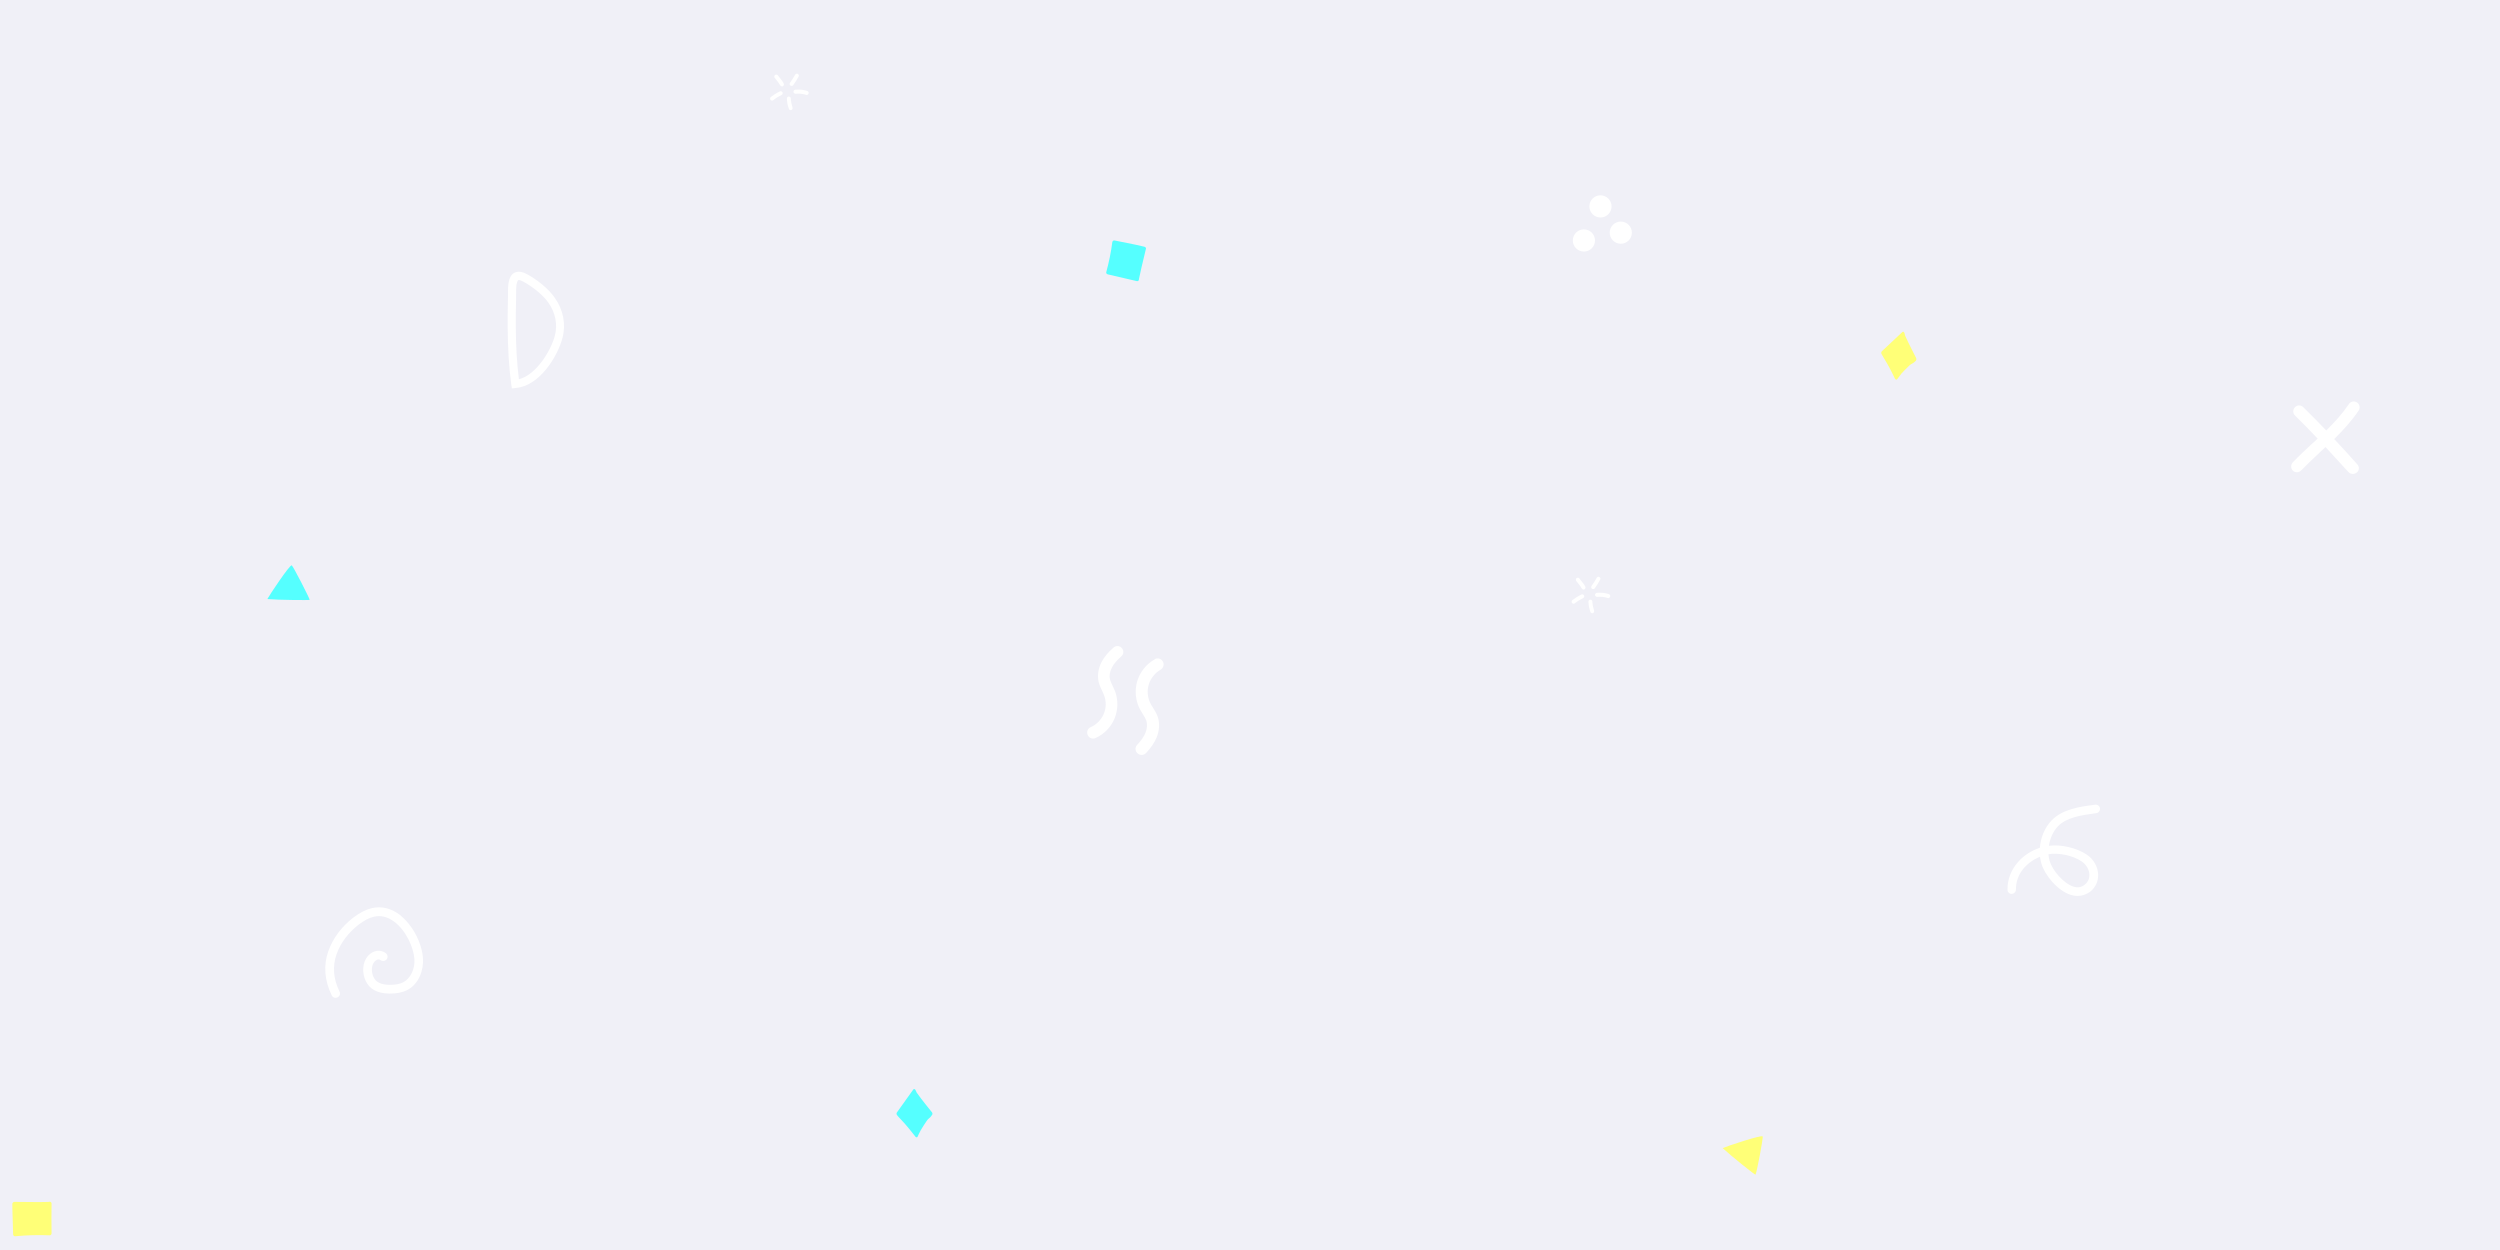
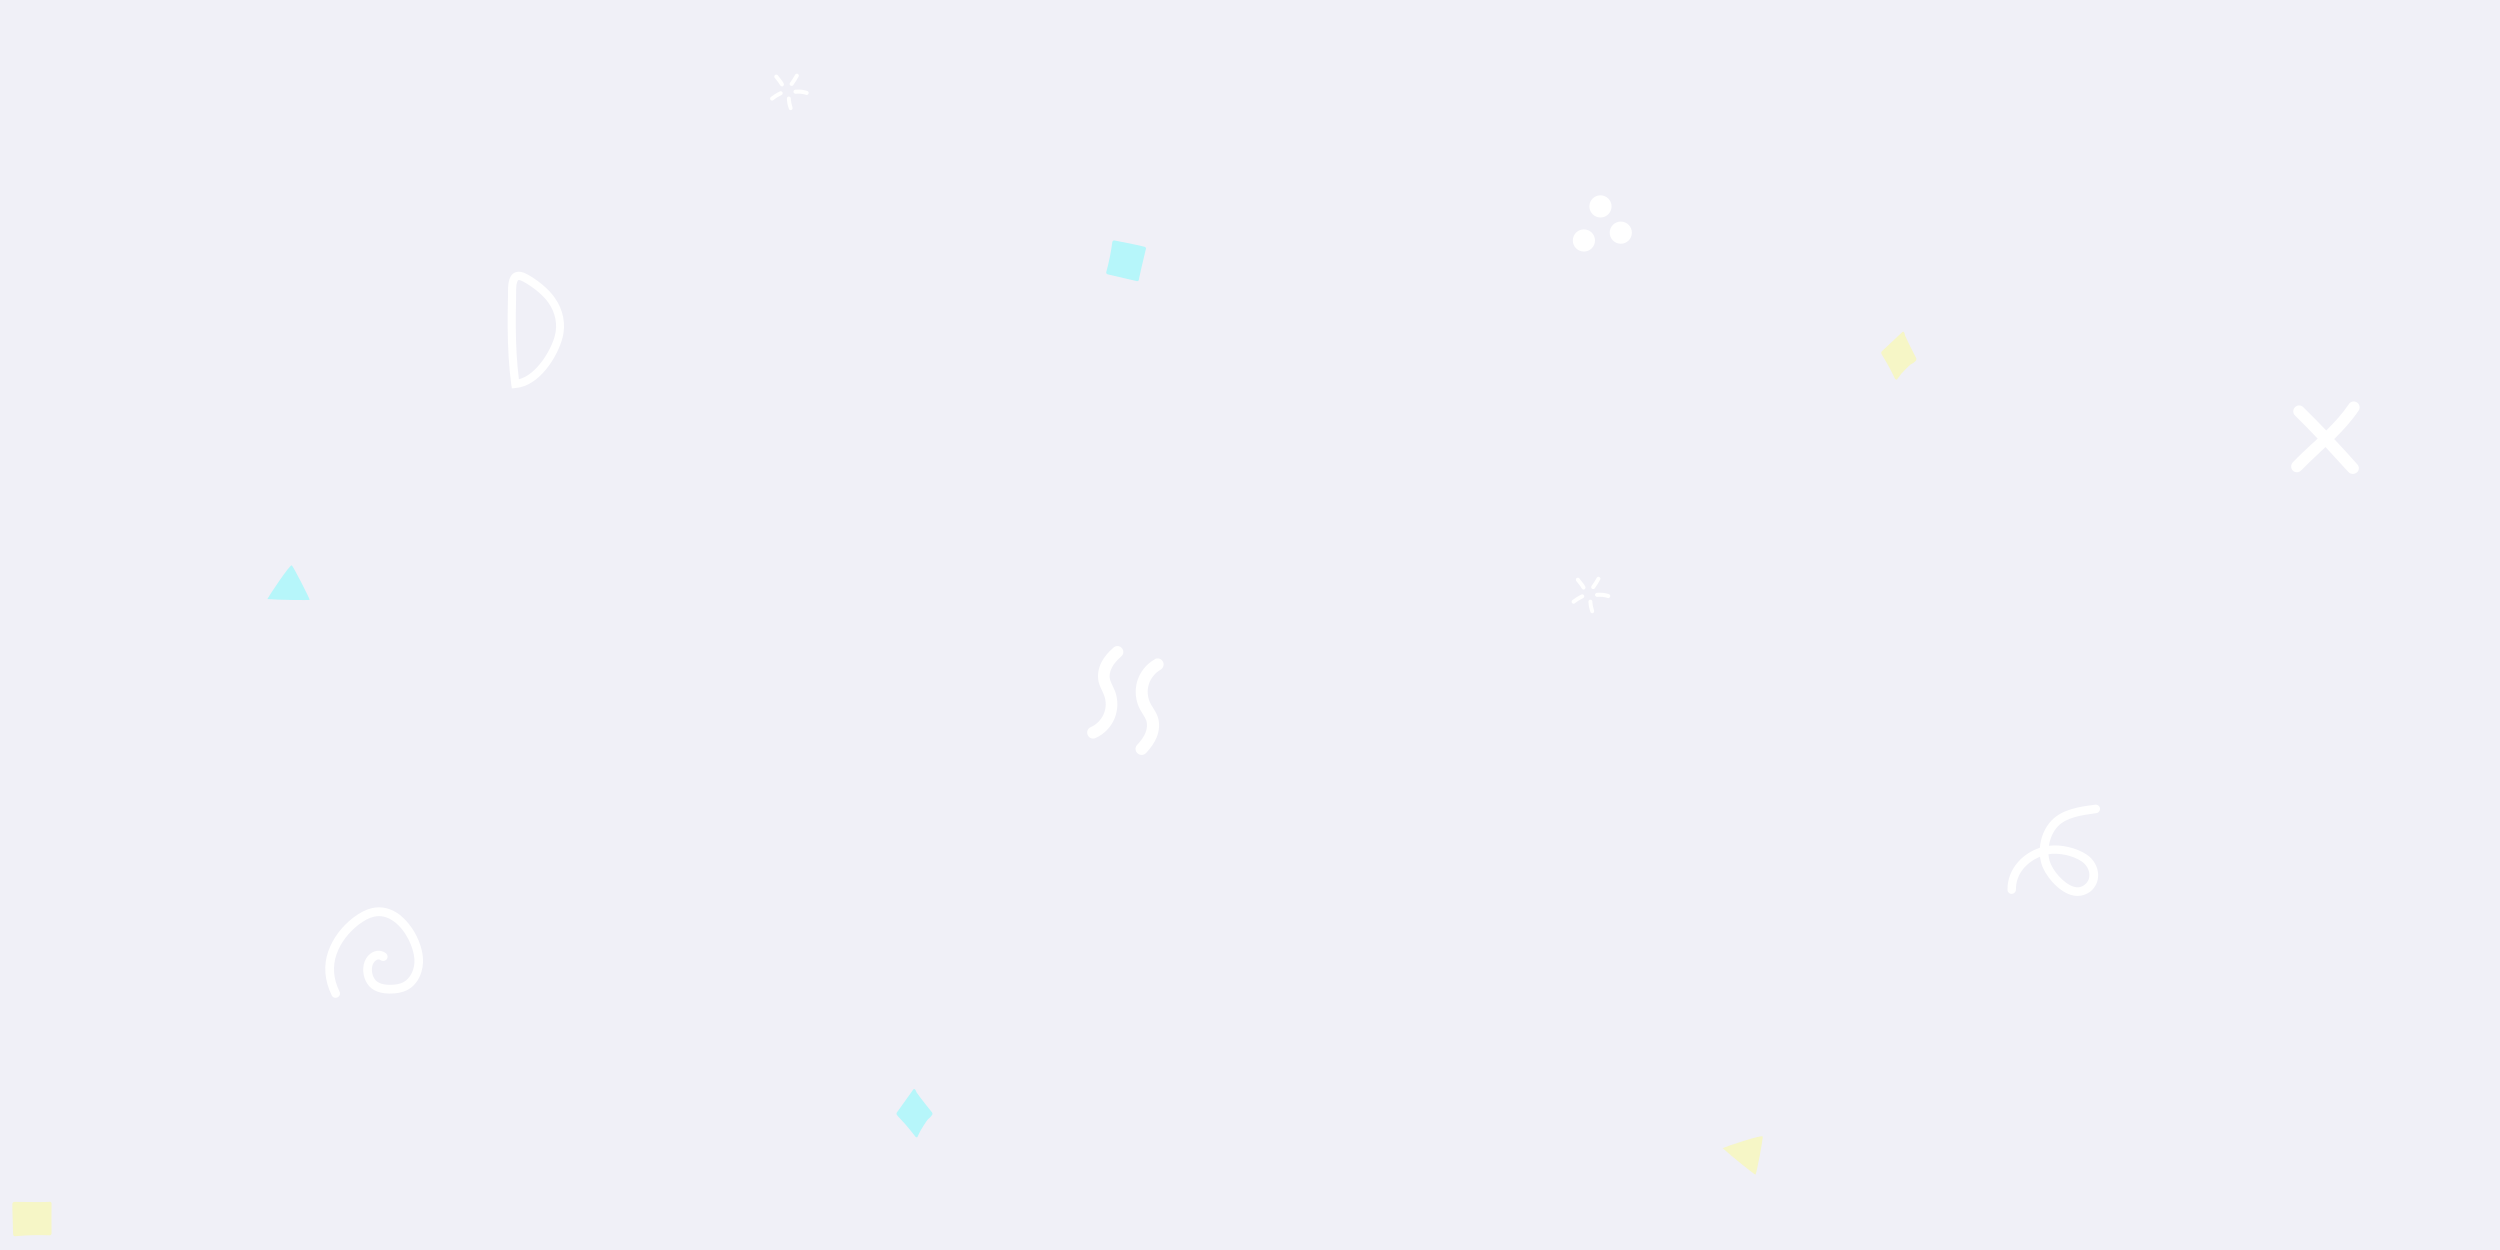
<svg xmlns="http://www.w3.org/2000/svg" width="861" height="430.5" viewBox="0 0 1600 800">
  <rect fill="#f0f0f7" width="1600" height="800" />
-   <path fill="#FF7" d="M1102.5 734.8c2.5-1.2 24.8-8.6 25.6-7.5.5.7-3.9 23.8-4.6 24.5C1123.3 752.1 1107.5 739.5 1102.5 734.8zM1226.3 229.1c0-.1-4.9-9.4-7-14.2-.1-.3-.3-1.1-.4-1.6-.1-.4-.3-.7-.6-.9-.3-.2-.6-.1-.8.1l-13.1 12.3c0 0 0 0 0 0-.2.2-.3.5-.4.8 0 .3 0 .7.2 1 .1.1 1.4 2.5 2.1 3.6 2.4 3.7 6.5 12.1 6.5 12.2.2.3.4.5.7.6.3 0 .5-.1.7-.3 0 0 1.8-2.5 2.7-3.6 1.5-1.6 3-3.2 4.6-4.7 1.2-1.2 1.6-1.4 2.1-1.6.5-.3 1.1-.5 2.5-1.9C1226.5 230.4 1226.6 229.6 1226.3 229.1zM33 770.3C33 770.3 33 770.3 33 770.3c0-.7-.5-1.2-1.2-1.2-.1 0-.3 0-.4.1-1.6.2-14.3.1-22.2 0-.3 0-.6.1-.9.4-.2.2-.4.5-.4.9 0 .2 0 4.9.1 5.9l.4 13.6c0 .3.2.6.4.9.2.2.5.3.8.3 0 0 .1 0 .1 0 7.3-.7 14.7-.9 22-.6.3 0 .7-.1.9-.3.2-.2.4-.6.4-.9C32.9 783.3 32.9 776.2 33 770.3z" />
-   <path fill="#5ff" d="M171.1 383.4c1.3-2.5 14.3-22 15.6-21.6.8.3 11.5 21.2 11.5 22.1C198.1 384.2 177.9 384 171.1 383.4zM596.4 711.8c-.1-.1-6.7-8.2-9.7-12.5-.2-.3-.5-1-.7-1.5-.2-.4-.4-.7-.7-.8-.3-.1-.6 0-.8.3L574 712c0 0 0 0 0 0-.2.2-.2.5-.2.9 0 .3.2.7.4.9.1.1 1.8 2.2 2.8 3.1 3.1 3.1 8.8 10.5 8.9 10.6.2.3.5.4.8.4.3 0 .5-.2.6-.5 0 0 1.2-2.8 2-4.1 1.1-1.9 2.3-3.7 3.5-5.5.9-1.4 1.3-1.7 1.7-2 .5-.4 1-.7 2.1-2.4C596.9 713.1 596.8 712.3 596.4 711.8zM727.5 179.9C727.5 179.9 727.5 179.9 727.5 179.9c.6.2 1.3-.2 1.4-.8 0-.1 0-.2 0-.4.2-1.4 2.8-12.6 4.5-19.5.1-.3 0-.6-.2-.8-.2-.3-.5-.4-.8-.5-.2 0-4.7-1.1-5.7-1.3l-13.4-2.7c-.3-.1-.7 0-.9.2-.2.2-.4.4-.5.6 0 0 0 .1 0 .1-.8 6.5-2.2 13.1-3.9 19.4-.1.3 0 .6.2.9.2.3.5.4.8.5C714.8 176.9 721.7 178.5 727.5 179.9zM728.5 178.1c-.1-.1-.2-.2-.4-.2C728.3 177.9 728.4 178 728.5 178.1z" />
+   <path fill="#FFFF7760" d="M1102.5 734.8c2.5-1.2 24.8-8.6 25.6-7.5.5.7-3.9 23.8-4.6 24.5C1123.3 752.1 1107.5 739.5 1102.5 734.8zM1226.3 229.1c0-.1-4.9-9.4-7-14.2-.1-.3-.3-1.1-.4-1.6-.1-.4-.3-.7-.6-.9-.3-.2-.6-.1-.8.1l-13.1 12.3c0 0 0 0 0 0-.2.2-.3.5-.4.8 0 .3 0 .7.2 1 .1.1 1.4 2.5 2.1 3.6 2.4 3.7 6.5 12.1 6.5 12.2.2.3.4.5.7.6.3 0 .5-.1.7-.3 0 0 1.8-2.5 2.7-3.6 1.5-1.6 3-3.2 4.6-4.7 1.2-1.2 1.6-1.4 2.1-1.6.5-.3 1.1-.5 2.5-1.9C1226.5 230.4 1226.6 229.6 1226.3 229.1zM33 770.3C33 770.3 33 770.3 33 770.3c0-.7-.5-1.2-1.2-1.2-.1 0-.3 0-.4.1-1.6.2-14.3.1-22.2 0-.3 0-.6.1-.9.4-.2.2-.4.5-.4.9 0 .2 0 4.9.1 5.9l.4 13.6c0 .3.2.6.4.9.2.2.5.3.8.3 0 0 .1 0 .1 0 7.3-.7 14.7-.9 22-.6.3 0 .7-.1.9-.3.2-.2.4-.6.4-.9C32.9 783.3 32.9 776.2 33 770.3z" />
+   <path fill="#55ffff60" d="M171.1 383.4c1.3-2.5 14.3-22 15.6-21.6.8.3 11.5 21.2 11.5 22.1C198.1 384.2 177.9 384 171.1 383.4zM596.4 711.8c-.1-.1-6.7-8.2-9.7-12.5-.2-.3-.5-1-.7-1.5-.2-.4-.4-.7-.7-.8-.3-.1-.6 0-.8.3L574 712c0 0 0 0 0 0-.2.2-.2.5-.2.9 0 .3.2.7.4.9.1.1 1.8 2.2 2.8 3.1 3.1 3.1 8.8 10.5 8.9 10.6.2.3.5.4.8.4.3 0 .5-.2.6-.5 0 0 1.2-2.8 2-4.1 1.1-1.9 2.3-3.7 3.5-5.5.9-1.4 1.3-1.7 1.7-2 .5-.4 1-.7 2.1-2.4C596.9 713.1 596.8 712.3 596.4 711.8zM727.5 179.9C727.5 179.9 727.5 179.9 727.5 179.9c.6.2 1.3-.2 1.4-.8 0-.1 0-.2 0-.4.2-1.4 2.8-12.6 4.5-19.5.1-.3 0-.6-.2-.8-.2-.3-.5-.4-.8-.5-.2 0-4.7-1.1-5.7-1.3l-13.4-2.7c-.3-.1-.7 0-.9.2-.2.2-.4.4-.5.6 0 0 0 .1 0 .1-.8 6.5-2.2 13.1-3.9 19.4-.1.3 0 .6.2.9.2.3.5.4.8.5C714.8 176.9 721.7 178.5 727.5 179.9zM728.5 178.1c-.1-.1-.2-.2-.4-.2C728.3 177.9 728.4 178 728.5 178.1z" />
  <g fill="#FFF">
    <path d="M699.6 472.7c-1.5 0-2.8-.8-3.5-2.3-.8-1.9 0-4.2 1.9-5 3.7-1.6 6.8-4.7 8.4-8.5 1.6-3.8 1.7-8.1.2-11.9-.3-.9-.8-1.8-1.2-2.8-.8-1.7-1.8-3.7-2.3-5.9-.9-4.1-.2-8.6 2-12.8 1.7-3.1 4.1-6.1 7.6-9.1 1.6-1.4 4-1.2 5.3.4 1.4 1.6 1.2 4-.4 5.3-2.8 2.5-4.7 4.7-5.9 7-1.4 2.6-1.9 5.3-1.3 7.6.3 1.4 1 2.8 1.7 4.3.5 1.1 1 2.2 1.5 3.3 2.1 5.6 2 12-.3 17.6-2.3 5.5-6.8 10.1-12.3 12.5C700.6 472.6 700.1 472.7 699.6 472.7zM740.4 421.4c1.5-.2 3 .5 3.8 1.9 1.1 1.8.4 4.2-1.4 5.3-3.7 2.1-6.4 5.6-7.6 9.5-1.2 4-.8 8.4 1.1 12.1.4.9 1 1.7 1.6 2.7 1 1.7 2.2 3.5 3 5.7 1.4 4 1.2 8.7-.6 13.2-1.4 3.4-3.5 6.6-6.8 10.1-1.5 1.6-3.9 1.7-5.5.2-1.6-1.4-1.7-3.9-.2-5.4 2.6-2.8 4.3-5.3 5.3-7.7 1.1-2.8 1.3-5.6.5-7.9-.5-1.3-1.3-2.7-2.2-4.1-.6-1-1.3-2.1-1.9-3.2-2.8-5.4-3.4-11.9-1.7-17.8 1.8-5.9 5.8-11 11.2-14C739.4 421.6 739.9 421.4 740.4 421.4zM261.3 590.9c5.7 6.8 9 15.7 9.4 22.4.5 7.3-2.4 16.4-10.2 20.4-3 1.5-6.7 2.2-11.2 2.2-7.9-.1-12.9-2.9-15.4-8.4-2.1-4.7-2.3-11.4 1.8-15.9 3.2-3.5 7.8-4.1 11.2-1.6 1.2.9 1.5 2.7.6 3.9-.9 1.2-2.7 1.5-3.9.6-1.8-1.3-3.6.6-3.8.8-2.4 2.6-2.1 7-.8 9.9 1.5 3.4 4.7 5 10.4 5.1 3.6 0 6.4-.5 8.6-1.6 4.7-2.4 7.7-8.6 7.2-15-.5-7.3-5.3-18.2-13-23.9-4.2-3.1-8.5-4.1-12.9-3.1-3.1.7-6.2 2.4-9.7 5-6.6 5.1-11.7 11.8-14.2 19-2.7 7.7-2.1 15.8 1.9 23.9.7 1.4.1 3.1-1.3 3.7-1.4.7-3.1.1-3.7-1.3-4.6-9.4-5.4-19.2-2.2-28.2 2.9-8.2 8.6-15.9 16.1-21.6 4.1-3.1 8-5.1 11.8-6 6-1.4 12 0 17.5 4C257.6 586.9 259.6 588.8 261.3 590.9z" />
    <circle cx="1013.7" cy="153.9" r="7.1" />
    <circle cx="1024.3" cy="132.1" r="7.1" />
    <circle cx="1037.3" cy="148.9" r="7.1" />
    <path d="M1508.7 297.2c-4.8-5.4-9.7-10.8-14.8-16.2 5.6-5.6 11.1-11.5 15.6-18.2 1.2-1.7.7-4.1-1-5.2-1.7-1.2-4.1-.7-5.2 1-4.2 6.2-9.1 11.6-14.5 16.9-4.8-5-9.7-10-14.7-14.9-1.5-1.5-3.9-1.5-5.3 0-1.5 1.5-1.5 3.9 0 5.3 4.9 4.8 9.7 9.8 14.5 14.8-1.1 1.1-2.3 2.2-3.5 3.2-4.1 3.8-8.4 7.8-12.4 12-1.4 1.5-1.4 3.8 0 5.3 0 0 0 0 0 0 1.5 1.4 3.9 1.4 5.3-.1 3.9-4 8.1-7.9 12.1-11.7 1.2-1.1 2.3-2.2 3.5-3.3 4.9 5.3 9.8 10.6 14.6 15.9.1.1.1.1.2.2 1.4 1.4 3.7 1.5 5.2.2C1510 301.2 1510.1 298.8 1508.7 297.2zM327.6 248.6l-.4-2.6c-1.5-11.1-2.2-23.2-2.3-37 0-5.5 0-11.5.2-18.5 0-.7 0-1.5 0-2.3 0-5 0-11.2 3.9-13.5 2.2-1.3 5.1-1 8.5.9 5.7 3.1 13.2 8.7 17.5 14.9 5.5 7.8 7.3 16.9 5 25.7-3.2 12.3-15 31-30 32.1L327.6 248.6zM332.1 179.2c-.2 0-.3 0-.4.1-.1.1-.7.5-1.1 2.7-.3 1.9-.3 4.2-.3 6.3 0 .8 0 1.7 0 2.4-.2 6.9-.2 12.8-.2 18.3.1 12.5.7 23.5 2 33.7 11-2.7 20.4-18.1 23-27.8 1.9-7.2.4-14.8-4.2-21.3l0 0C347 188.1 340 183 335 180.3 333.6 179.5 332.6 179.2 332.1 179.2zM516.3 60.8c-.1 0-.2 0-.4-.1-2.4-.7-4-.9-6.7-.7-.7 0-1.3-.5-1.4-1.2 0-.7.5-1.3 1.2-1.4 3.1-.2 4.9 0 7.6.8.7.2 1.1.9.9 1.6C517.3 60.4 516.8 60.8 516.3 60.8zM506.1 70.5c-.5 0-1-.3-1.2-.8-.8-2.1-1.2-4.3-1.3-6.6 0-.7.5-1.3 1.2-1.3.7 0 1.3.5 1.3 1.2.1 2 .5 3.9 1.1 5.8.2.7-.1 1.4-.8 1.6C506.4 70.5 506.2 70.5 506.1 70.5zM494.1 64.4c-.4 0-.8-.2-1-.5-.4-.6-.3-1.4.2-1.8 1.8-1.4 3.7-2.6 5.8-3.6.6-.3 1.4 0 1.7.6.3.6 0 1.4-.6 1.7-1.9.9-3.7 2-5.3 3.3C494.7 64.3 494.4 64.4 494.1 64.4zM500.5 55.3c-.5 0-.9-.3-1.2-.7-.5-1-1.2-1.9-2.4-3.4-.3-.4-.7-.9-1.1-1.4-.4-.6-.3-1.4.2-1.8.6-.4 1.4-.3 1.8.2.4.5.8 1 1.1 1.4 1.3 1.6 2.1 2.6 2.7 3.9.3.6 0 1.4-.6 1.7C500.9 55.3 500.7 55.3 500.5 55.3zM506.7 55c-.3 0-.5-.1-.8-.2-.6-.4-.7-1.2-.3-1.8 1.2-1.7 2.3-3.4 3.3-5.2.3-.6 1.1-.9 1.7-.5.6.3.9 1.1.5 1.7-1 1.9-2.2 3.8-3.5 5.6C507.4 54.8 507.1 55 506.7 55zM1029.3 382.8c-.1 0-.2 0-.4-.1-2.4-.7-4-.9-6.7-.7-.7 0-1.3-.5-1.4-1.2 0-.7.5-1.3 1.2-1.4 3.1-.2 4.9 0 7.6.8.7.2 1.1.9.9 1.6C1030.3 382.4 1029.8 382.8 1029.3 382.8zM1019.1 392.5c-.5 0-1-.3-1.2-.8-.8-2.1-1.2-4.3-1.3-6.6 0-.7.5-1.3 1.2-1.3.7 0 1.3.5 1.3 1.2.1 2 .5 3.9 1.1 5.8.2.7-.1 1.4-.8 1.6C1019.4 392.5 1019.2 392.5 1019.1 392.5zM1007.1 386.4c-.4 0-.8-.2-1-.5-.4-.6-.3-1.4.2-1.8 1.8-1.4 3.7-2.6 5.8-3.6.6-.3 1.4 0 1.7.6.3.6 0 1.4-.6 1.7-1.9.9-3.7 2-5.3 3.3C1007.7 386.3 1007.4 386.4 1007.1 386.4zM1013.5 377.3c-.5 0-.9-.3-1.2-.7-.5-1-1.2-1.9-2.4-3.4-.3-.4-.7-.9-1.1-1.4-.4-.6-.3-1.4.2-1.8.6-.4 1.4-.3 1.8.2.4.5.8 1 1.1 1.4 1.3 1.6 2.1 2.6 2.7 3.9.3.6 0 1.4-.6 1.7C1013.9 377.3 1013.7 377.3 1013.5 377.3zM1019.7 377c-.3 0-.5-.1-.8-.2-.6-.4-.7-1.2-.3-1.8 1.2-1.7 2.3-3.4 3.3-5.2.3-.6 1.1-.9 1.7-.5.6.3.9 1.1.5 1.7-1 1.9-2.2 3.8-3.5 5.6C1020.4 376.8 1020.1 377 1019.7 377zM1329.7 573.4c-1.4 0-2.9-.2-4.5-.7-8.4-2.7-16.6-12.7-18.7-20-.4-1.4-.7-2.9-.9-4.4-8.1 3.3-15.5 10.6-15.4 21 0 1.5-1.2 2.7-2.7 2.8 0 0 0 0 0 0-1.5 0-2.7-1.2-2.7-2.7-.1-6.7 2.4-12.9 7-18 3.6-4 8.4-7.1 13.7-8.8.5-6.5 3.1-12.9 7.4-17.4 7-7.4 18.2-8.9 27.3-10.1l.7-.1c1.5-.2 2.9.9 3.1 2.3.2 1.5-.9 2.9-2.3 3.1l-.7.1c-8.6 1.2-18.4 2.5-24 8.4-3 3.2-5 7.7-5.7 12.4 7.9-1 17.7 1.3 24.3 5.7 4.3 2.9 7.1 7.8 7.2 12.7.2 4.3-1.7 8.3-5.2 11.1C1335.2 572.4 1332.6 573.4 1329.7 573.4zM1311 546.7c.1 1.5.4 3 .8 4.4 1.7 5.8 8.7 14.2 15.1 16.3 2.8.9 5.1.5 7.2-1.1 2.7-2.1 3.2-4.8 3.1-6.6-.1-3.2-2-6.4-4.8-8.3C1326.7 547.5 1317.7 545.6 1311 546.7z" />
  </g>
</svg>
